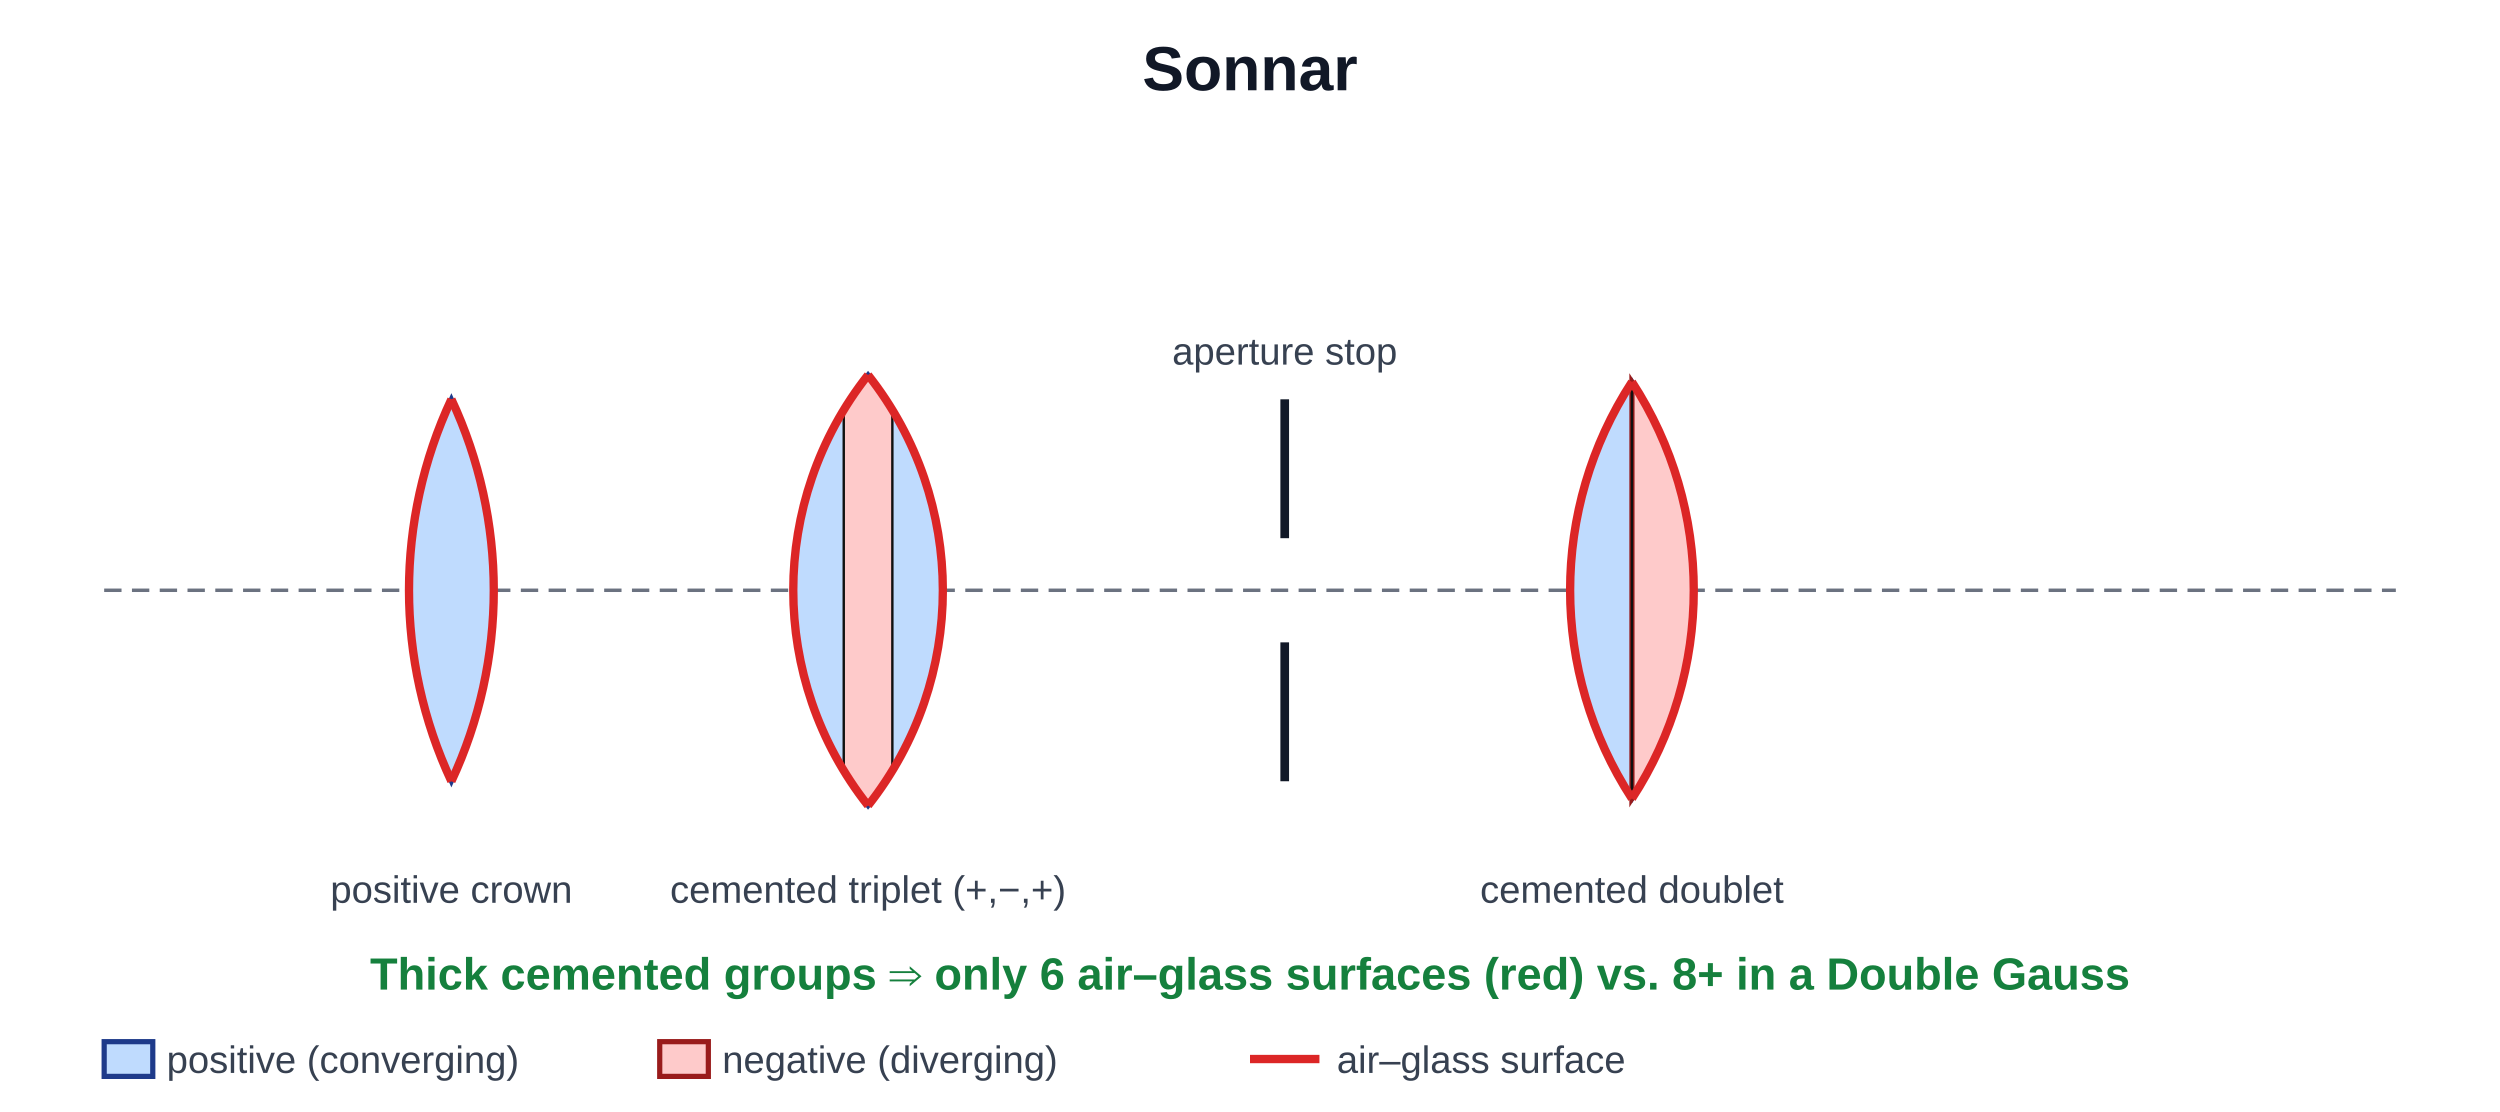
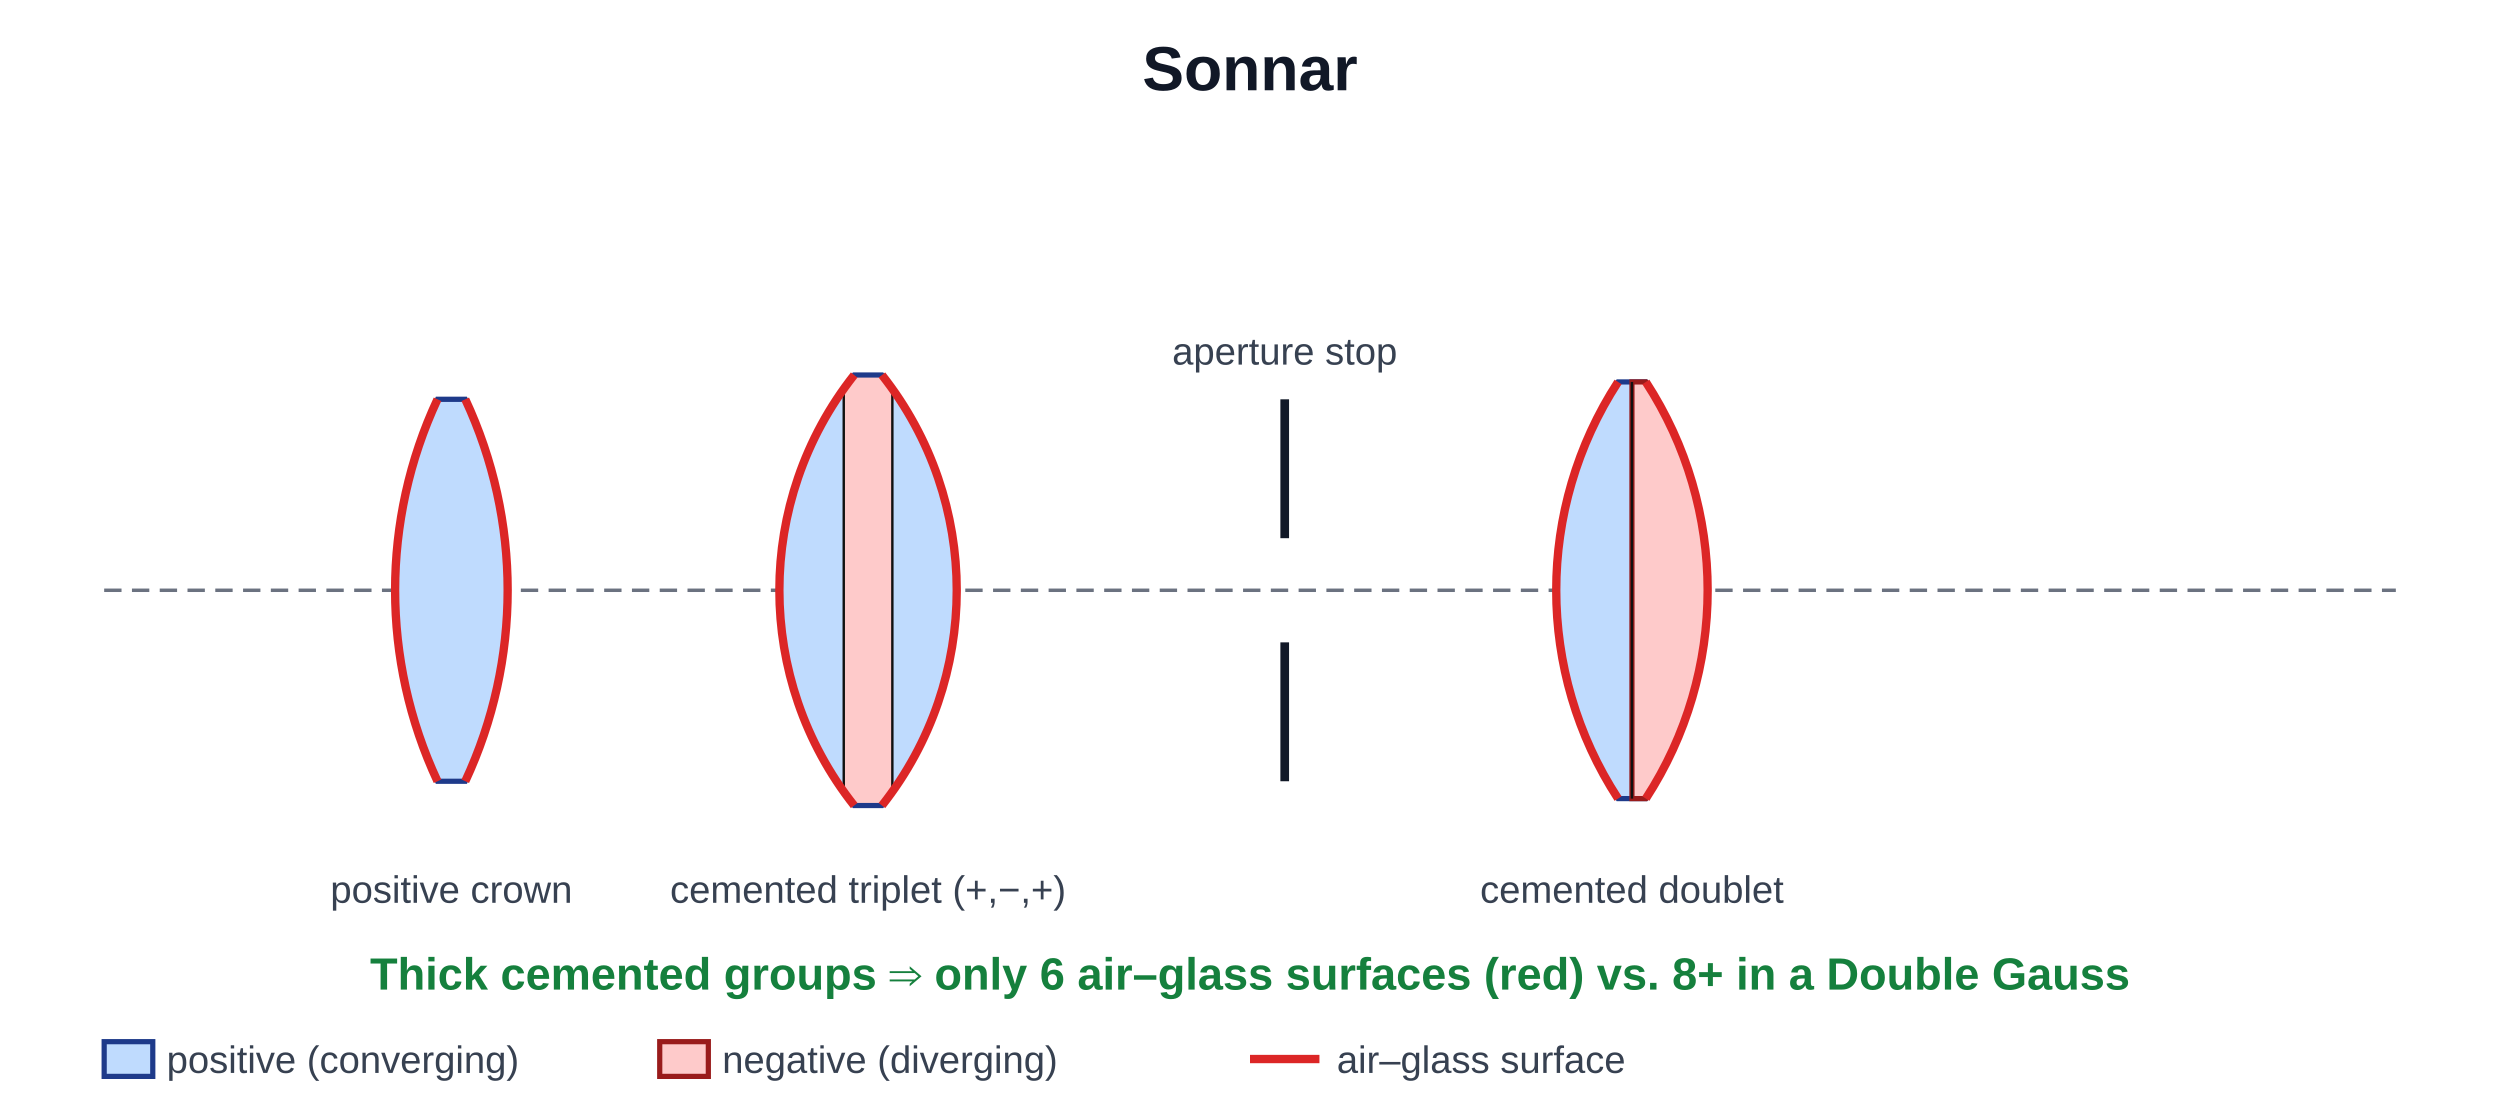
<svg xmlns="http://www.w3.org/2000/svg" viewBox="0 0 720 320" font-family="Arial, Helvetica, sans-serif">
  <defs>
    <style>
      .ax    { stroke:#6b7280; stroke-width:1; stroke-dasharray:5,3; fill:none; }
      .pos   { fill:#bfdbfe; stroke:#1e3a8a; stroke-width:1.5; }
      .neg   { fill:#fecaca; stroke:#991b1b; stroke-width:1.5; }
      .stop  { stroke:#111827; stroke-width:2.5; fill:none; }
      .annot { stroke:#15803d; stroke-width:1.6; fill:none; }
      .annot-text { fill:#15803d; font-size:13px; font-weight:700; }
      .label { fill:#374151; font-size:11px; }
      .ttl   { fill:#111827; font-size:18px; font-weight:700; }
      .cement{ stroke:#111; stroke-width:0.7; }
      .surf  { stroke:#dc2626; stroke-width:2.4; fill:none; }
    </style>
    <marker id="arr" viewBox="0 0 10 10" refX="9" refY="5" markerWidth="6" markerHeight="6" orient="auto">
      <path d="M0,0 L10,5 L0,10 Z" fill="#15803d" />
    </marker>
    <clipPath id="tripletShape">
-       <path d="M 250,108 A 100,100 0 0,1 250,232 A 100,100 0 0,1 250,108 Z" />
+       <path d="M 246,108 L 254,108 A 100,100 0 0,1 254,232 L 246,232 A 100,100 0 0,1 246,108 Z" />
    </clipPath>
  </defs>
  <text x="360" y="26" text-anchor="middle" class="ttl">Sonnar</text>
  <line x1="30" y1="170" x2="690" y2="170" class="ax" />
-   <path d="M 130,115 A 130,130 0 0,1 130,225 A 130,130 0 0,1 130,115 Z" class="pos" />
+   <path d="M 126,115 L 134,115 A 130,130 0 0,1 134,225 L 126,225 A 130,130 0 0,1 126,115 Z" class="pos" />
  <g clip-path="url(#tripletShape)">
    <rect x="140" y="100" width="240" height="140" fill="#bfdbfe" />
    <rect x="243" y="100" width="14" height="140" fill="#fecaca" />
    <line x1="243" y1="100" x2="243" y2="240" class="cement" />
    <line x1="257" y1="100" x2="257" y2="240" class="cement" />
  </g>
-   <path d="M 250,108 A 100,100 0 0,1 250,232 A 100,100 0 0,1 250,108 Z" fill="none" stroke="#1e3a8a" stroke-width="1.5" />
+   <path d="M 246,108 L 254,108 A 100,100 0 0,1 254,232 L 246,232 A 100,100 0 0,1 246,108 Z" fill="none" stroke="#1e3a8a" stroke-width="1.5" />
  <line x1="370" y1="115" x2="370" y2="155" class="stop" />
  <line x1="370" y1="185" x2="370" y2="225" class="stop" />
  <text x="370" y="105" text-anchor="middle" class="label">aperture stop</text>
-   <path d="M 470,110 A 110,110 0 0,1 470,230 A 110,110 0 0,1 470,110 Z" class="pos" />
-   <path d="M 470,110 A 110,110 0 0,1 470,230 L 470,110 Z" class="neg" />
+   <path d="M 466,110 L 474,110 A 110,110 0 0,1 474,230 L 466,230 A 110,110 0 0,1 466,110 Z" class="pos" />
+   <path d="M 470,110 L 474,110 A 110,110 0 0,1 474,230 L 470,230 Z" class="neg" />
  <line x1="470" y1="110" x2="470" y2="230" class="cement" />
  <text x="130" y="260" text-anchor="middle" class="label">positive crown</text>
  <text x="250" y="260" text-anchor="middle" class="label">cemented triplet (+,−,+)</text>
  <text x="470" y="260" text-anchor="middle" class="label">cemented doublet</text>
-   <path d="M 130,115 A 130,130 0 0,1 130,225" class="surf" />
-   <path d="M 130,115 A 130,130 0 0,0 130,225" class="surf" />
-   <path d="M 250,108 A 100,100 0 0,1 250,232" class="surf" />
-   <path d="M 250,108 A 100,100 0 0,0 250,232" class="surf" />
-   <path d="M 470,110 A 110,110 0 0,1 470,230" class="surf" />
-   <path d="M 470,110 A 110,110 0 0,0 470,230" class="surf" />
+   <path d="M 134,115 A 130,130 0 0,1 134,225" class="surf" />
+   <path d="M 126,115 A 130,130 0 0,0 126,225" class="surf" />
+   <path d="M 254,108 A 100,100 0 0,1 254,232" class="surf" />
+   <path d="M 246,108 A 100,100 0 0,0 246,232" class="surf" />
+   <path d="M 474,110 A 110,110 0 0,1 474,230" class="surf" />
+   <path d="M 466,110 A 110,110 0 0,0 466,230" class="surf" />
  <text x="360" y="285" text-anchor="middle" class="annot-text">
    Thick cemented groups ⇒ only 6 air–glass surfaces (red) vs. 8+ in a Double Gauss
  </text>
  <rect x="30" y="300" width="14" height="10" class="pos" />
  <text x="48" y="309" class="label">positive (converging)</text>
  <rect x="190" y="300" width="14" height="10" class="neg" />
  <text x="208" y="309" class="label">negative (diverging)</text>
  <line x1="360" y1="305" x2="380" y2="305" class="surf" />
  <text x="385" y="309" class="label">air–glass surface</text>
</svg>
